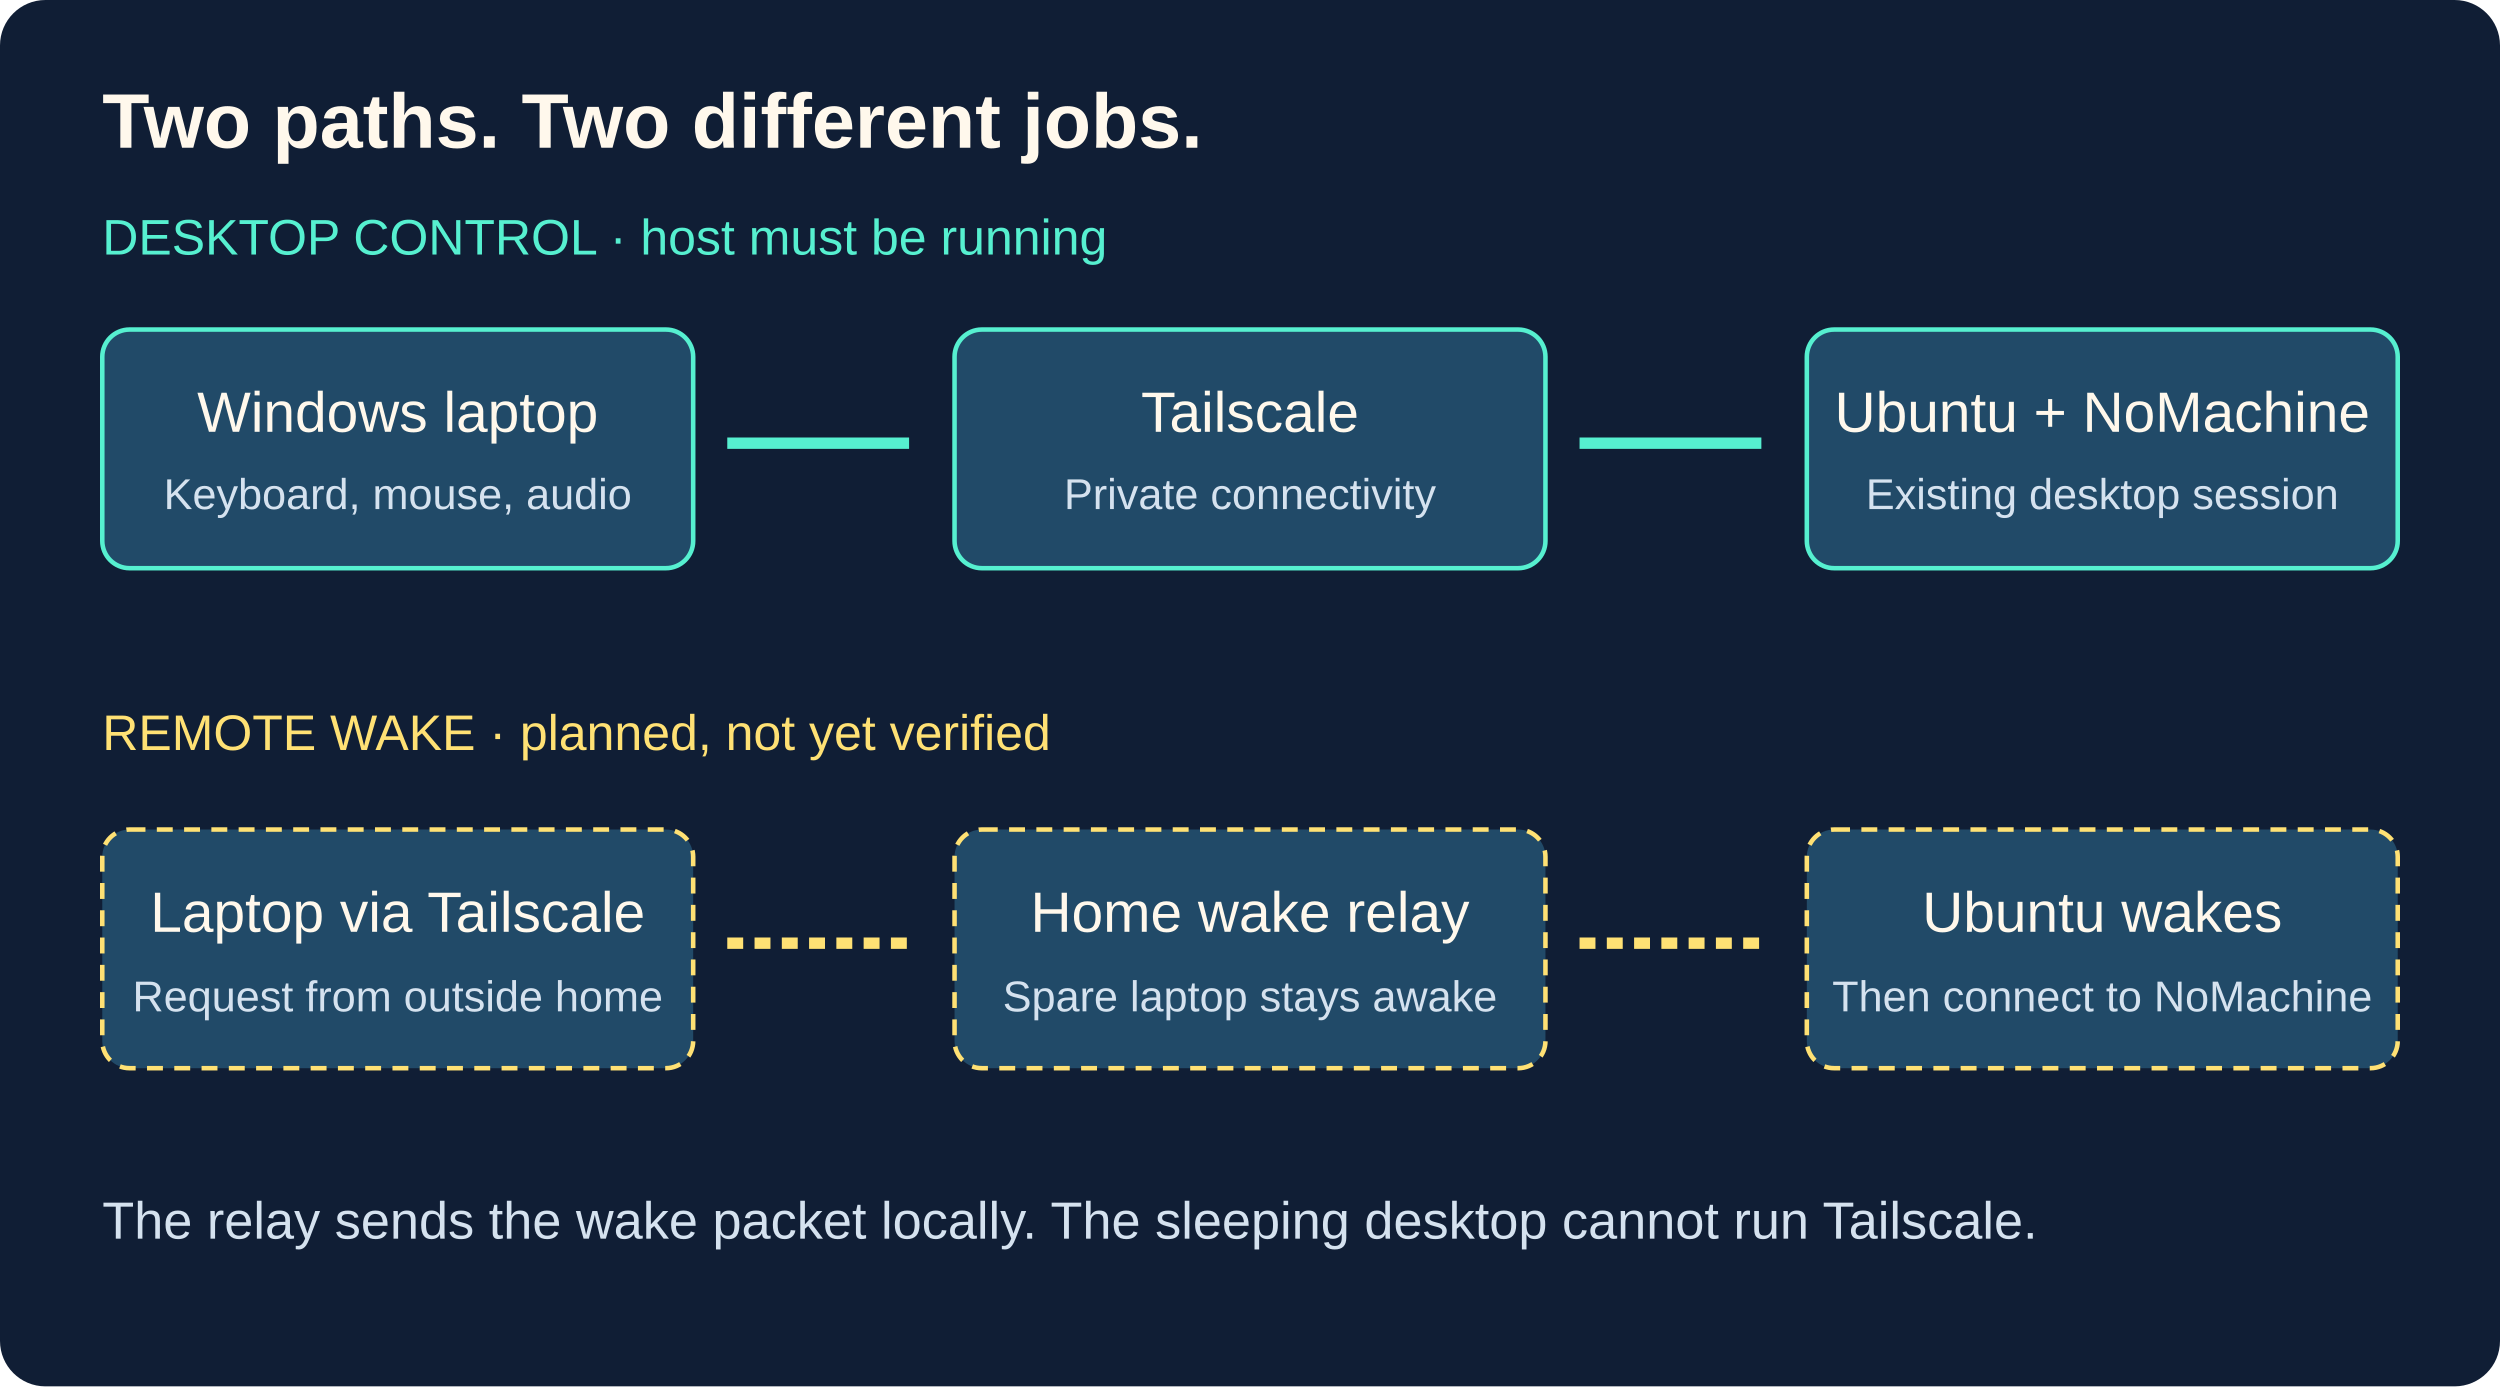
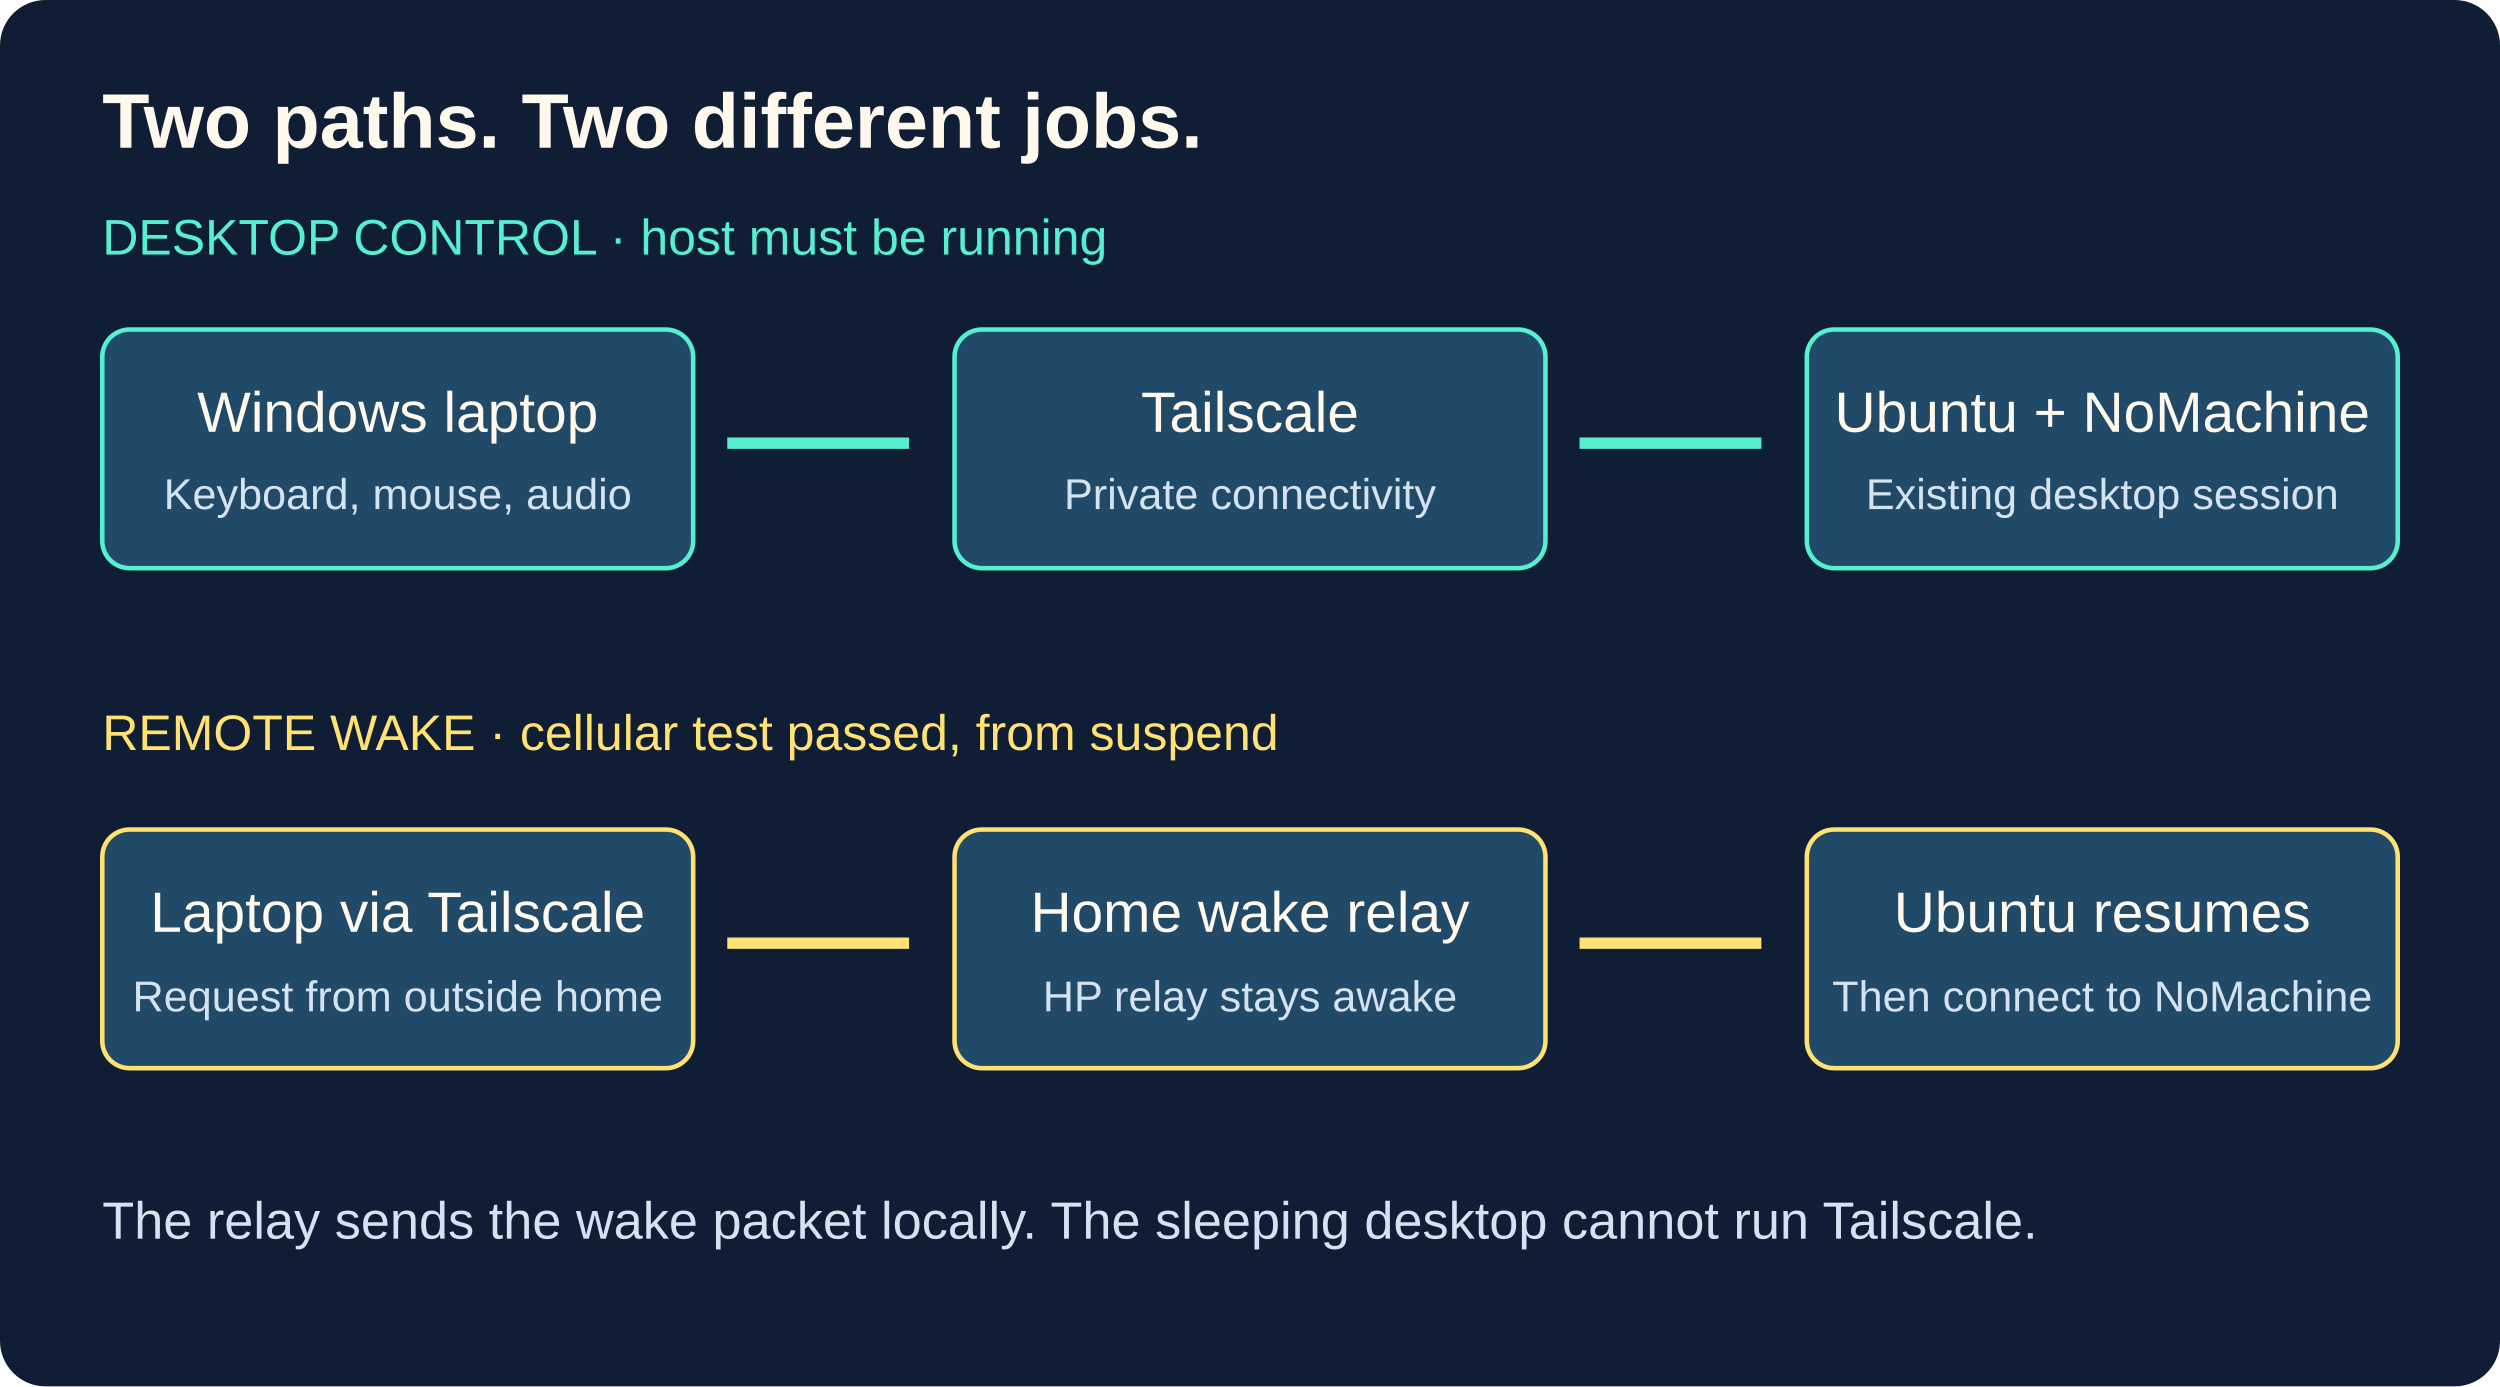
<svg xmlns="http://www.w3.org/2000/svg" viewBox="0 0 1100 610">
  <rect width="1100" height="610" rx="20" fill="#101e35" />
  <g font-family="Arial,sans-serif">
    <text x="45" y="65" font-size="34" fill="#fff8ec" font-weight="bold">Two paths. Two different jobs.</text>
    <text x="45" y="112" font-size="22" fill="#56f0d0">DESKTOP CONTROL · host must be running</text>
    <g fill="#214a68" stroke="#56f0d0" stroke-width="2">
      <rect x="45" y="145" width="260" height="105" rx="12" />
      <rect x="420" y="145" width="260" height="105" rx="12" />
      <rect x="795" y="145" width="260" height="105" rx="12" />
    </g>
    <g fill="#fff8ec" font-size="25" text-anchor="middle">
      <text x="175" y="190">Windows laptop</text>
      <text x="550" y="190">Tailscale</text>
      <text x="925" y="190">Ubuntu + NoMachine</text>
    </g>
    <g fill="#d5e2ef" font-size="19" text-anchor="middle">
      <text x="175" y="224">Keyboard, mouse, audio</text>
      <text x="550" y="224">Private connectivity</text>
      <text x="925" y="224">Existing desktop session</text>
    </g>
    <path d="M320 195H400M695 195H775" stroke="#56f0d0" stroke-width="5" />
-     <text x="45" y="330" font-size="22" fill="#ffe174">REMOTE WAKE · planned, not yet verified</text>
-     <g fill="#214a68" stroke="#ffe174" stroke-width="2" stroke-dasharray="7 5">
+     <text x="45" y="330" font-size="22" fill="#ffe174">REMOTE WAKE · cellular test passed, from suspend</text>
+     <g fill="#214a68" stroke="#ffe174" stroke-width="2">
      <rect x="45" y="365" width="260" height="105" rx="12" />
      <rect x="420" y="365" width="260" height="105" rx="12" />
      <rect x="795" y="365" width="260" height="105" rx="12" />
    </g>
    <g fill="#fff8ec" font-size="25" text-anchor="middle">
      <text x="175" y="410">Laptop via Tailscale</text>
      <text x="550" y="410">Home wake relay</text>
-       <text x="925" y="410">Ubuntu wakes</text>
+       <text x="925" y="410">Ubuntu resumes</text>
    </g>
    <g fill="#d5e2ef" font-size="19" text-anchor="middle">
      <text x="175" y="445">Request from outside home</text>
-       <text x="550" y="445">Spare laptop stays awake</text>
+       <text x="550" y="445">HP relay stays awake</text>
      <text x="925" y="445">Then connect to NoMachine</text>
    </g>
-     <path d="M320 415H400M695 415H775" stroke="#ffe174" stroke-width="5" stroke-dasharray="7 5" />
+     <path d="M320 415H400M695 415H775" stroke="#ffe174" stroke-width="5" />
    <text x="45" y="545" fill="#d5e2ef" font-size="23">The relay sends the wake packet locally. The sleeping desktop cannot run Tailscale.</text>
  </g>
</svg>
